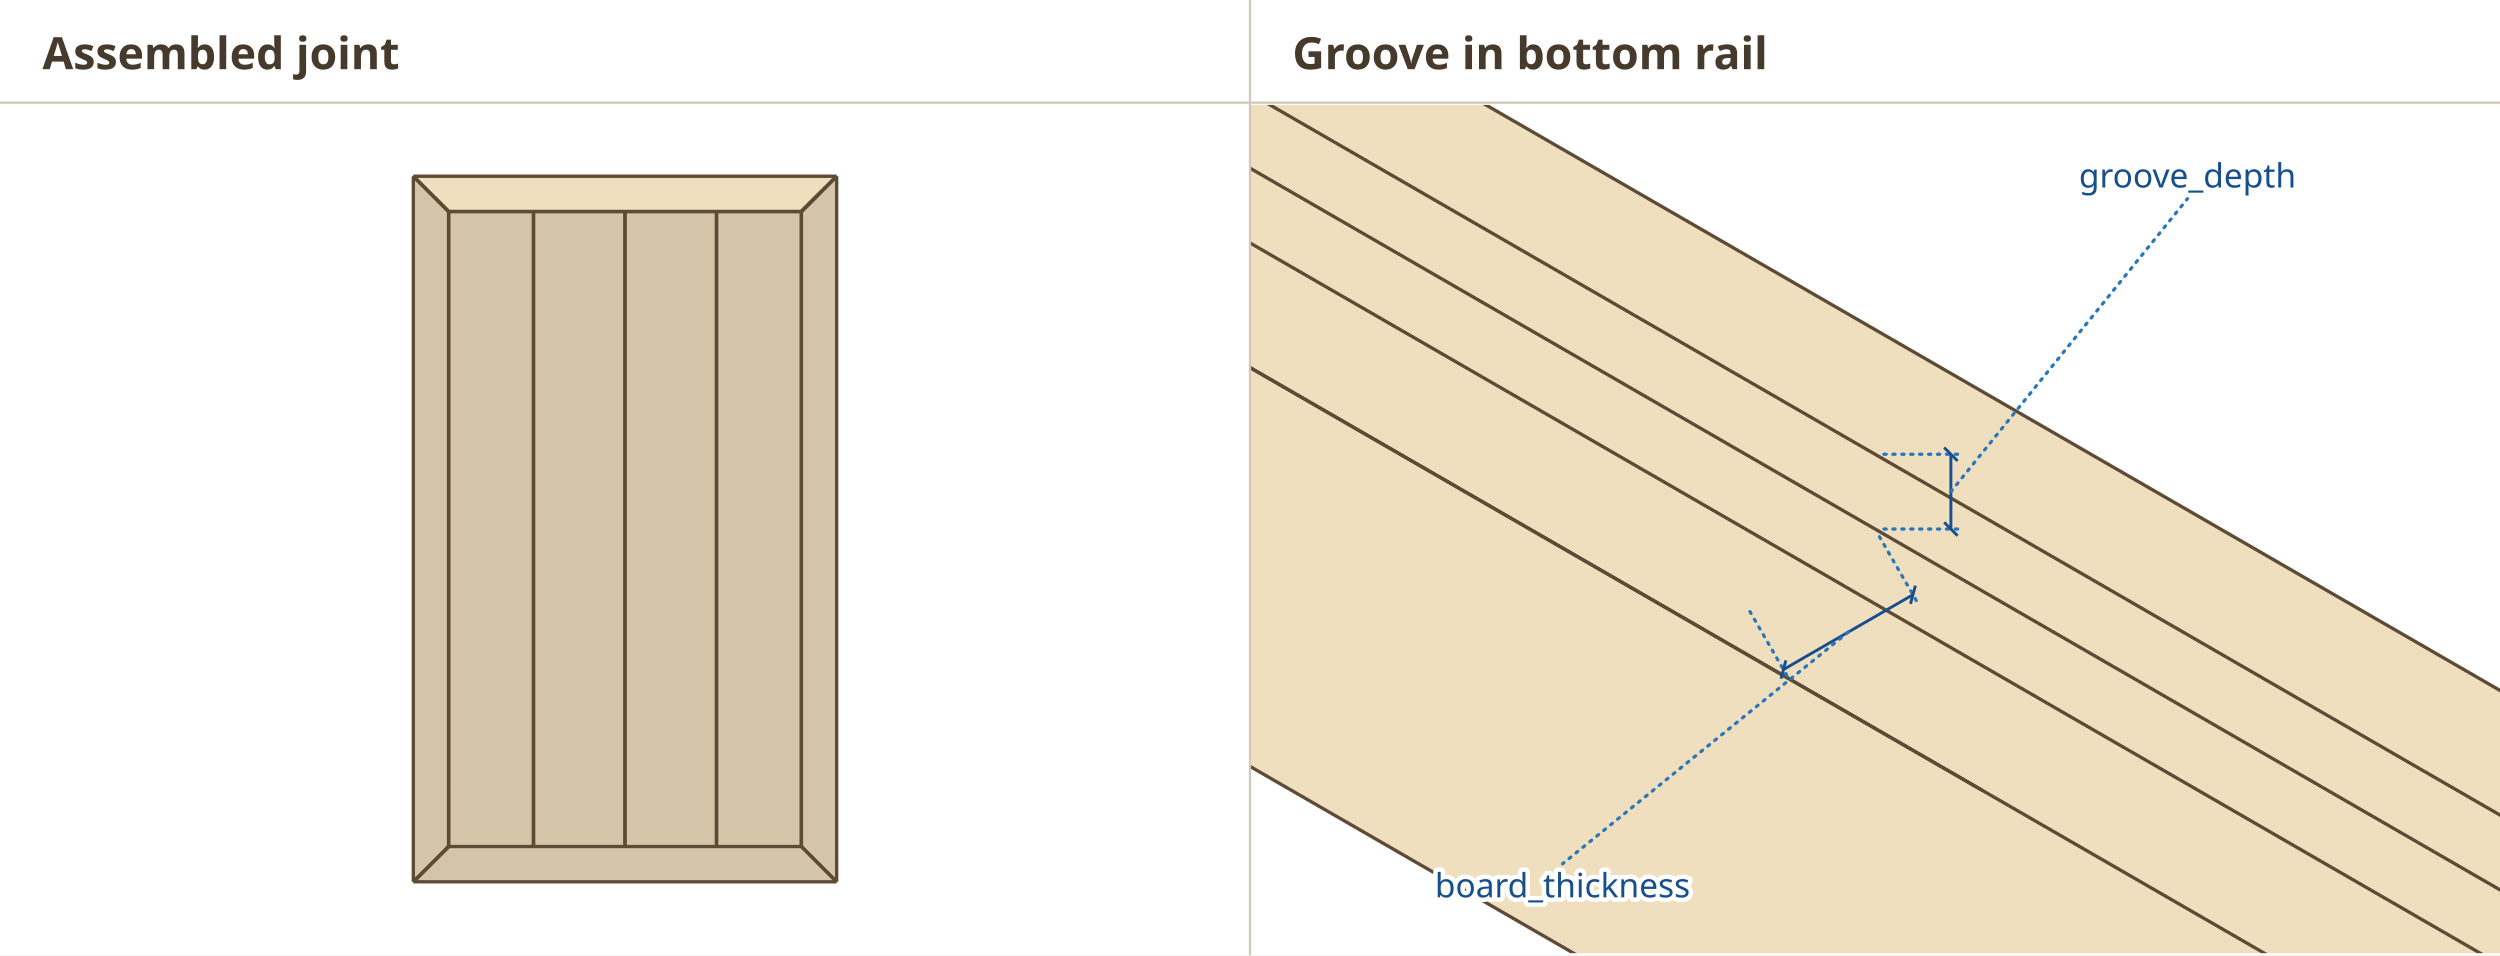
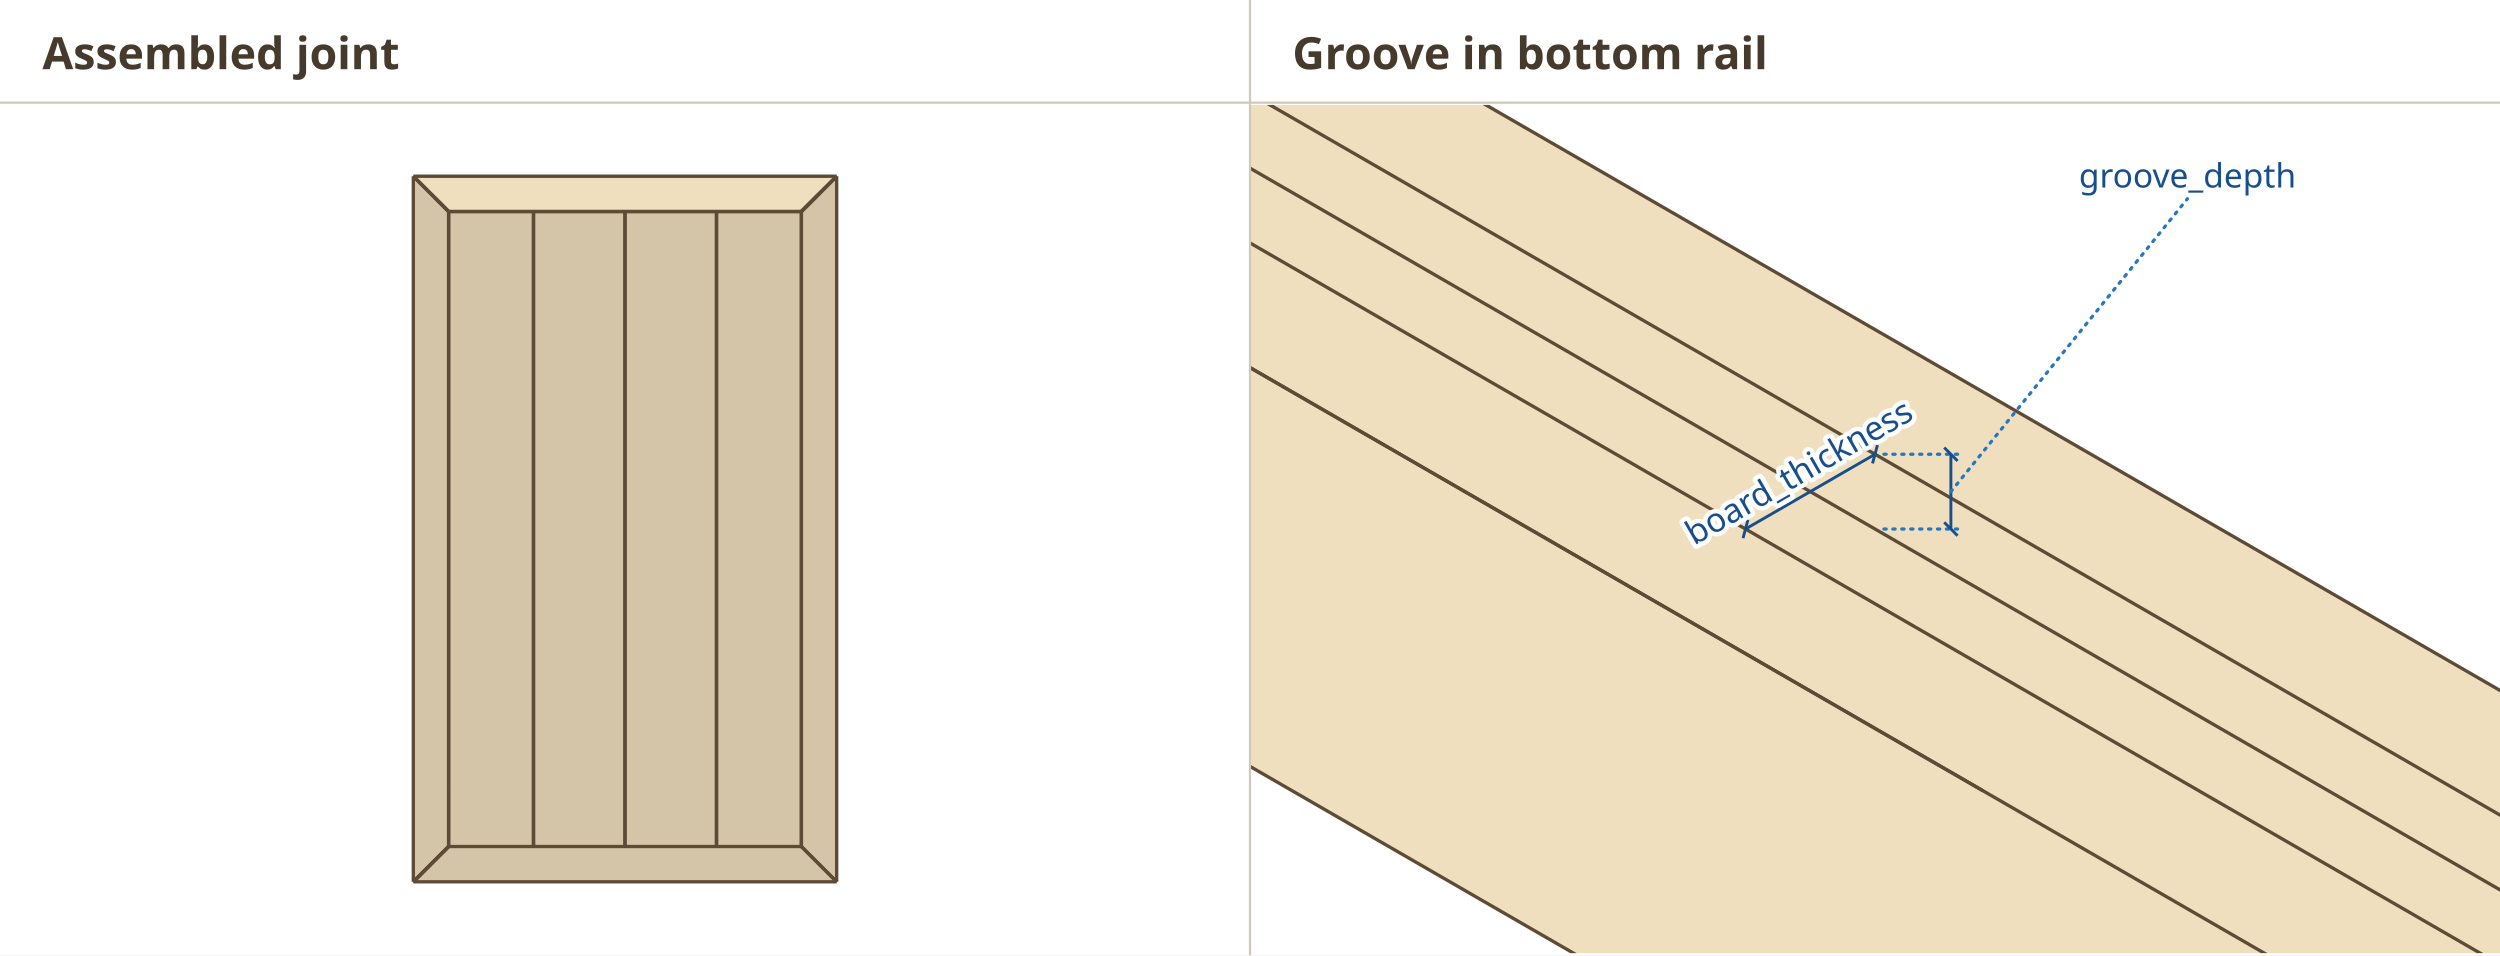
<svg xmlns="http://www.w3.org/2000/svg" font-family="system-ui, sans-serif" role="img" viewBox="0 0 1120 428">
  <rect width="100%" height="100%" fill="white" />
  <svg viewBox="0 0 560 380" x="0" y="47" width="560" height="380" overflow="hidden">
    <g class="member-fills">
      <path data-member="Assembled joint" fill="#f0dfbf" fill-opacity="1" d="M374.827 31.956 L359.022 47.76 L200.978 47.76 Z M185.173 31.956 L374.827 31.956 L200.978 47.76 Z M236.903 44.797 L218.237 44.797 L201.008 44.797 L201.126 33.406 L236.844 36.653 Z M241.111 44.797 L241.111 44.797 L239.007 44.797 L239.007 36.85 L240.06 36.945 Z M241.111 44.797 L241.111 44.797 L240.06 36.945 L241.167 37.046 Z M277.896 44.797 L241.111 44.797 L241.111 44.797 L241.167 37.046 L277.864 40.382 Z M282.104 44.797 L280 44.797 L280 40.576 L281.558 40.718 Z M282.104 44.797 L282.104 44.797 L281.558 40.718 L282.133 40.77 Z M318.889 44.797 L282.104 44.797 L282.133 40.77 L318.884 44.111 Z M323.097 44.797 L320.993 44.797 L320.993 44.303 L323.056 44.49 Z M323.097 44.797 L323.097 44.797 L323.056 44.49 L323.099 44.494 Z M323.097 44.797 L323.099 44.494 L326.426 44.797 Z M320.993 44.797 L320.993 44.797 L318.889 44.797 L318.884 44.111 L320.922 44.296 Z M320.993 44.797 L320.993 44.797 L320.922 44.296 L320.993 44.303 Z M280 44.797 L277.896 44.797 L277.864 40.382 L279.397 40.521 Z M280 44.797 L280 44.797 L279.397 40.521 L280 40.576 Z M239.007 44.797 L236.903 44.797 L236.844 36.653 L237.871 36.746 Z M239.007 44.797 L239.007 44.797 L237.871 36.746 L239.007 36.85 Z M200.978 44.797 L200.978 33.392 L201.126 33.406 L201.008 44.797 Z M198.014 44.797 L197.894 33.112 L198.014 33.123 Z M198.014 44.797 L198.014 44.797 L185.173 31.956 L185.173 31.956 L196.345 32.971 Z M198.014 44.797 L198.014 44.797 L196.345 32.971 L197.894 33.112 L198.014 44.797 Z M200.118 44.797 L200.118 44.797 L198.014 44.797 L198.014 33.123 L198.562 33.173 Z M200.118 44.797 L200.118 44.797 L198.562 33.173 L200.201 33.322 Z M200.118 44.797 L200.201 33.322 L200.978 33.392 L200.978 44.797 Z M236.844 36.653 L201.126 33.406 L201.141 31.956 L236.81 31.956 Z M277.864 40.382 L239.007 36.85 L239.007 31.956 L277.803 31.956 Z M318.884 44.111 L280 40.576 L280 31.956 L318.796 31.956 Z M323.099 44.494 L320.993 44.303 L320.993 31.956 L323.19 31.956 Z M358.866 44.797 L326.426 44.797 L323.099 44.494 L323.19 31.956 L358.19 31.956 Z M320.993 44.303 L318.884 44.111 L318.796 31.956 L320.993 31.956 Z M280 40.576 L277.864 40.382 L277.803 31.956 L280 31.956 Z M239.007 36.85 L236.844 36.653 L236.81 31.956 L239.007 31.956 Z M359.022 44.797 L358.866 44.797 L358.19 31.956 L359.022 31.956 Z M359.882 44.797 L359.022 44.797 L359.022 31.956 L359.789 31.956 Z M361.986 44.797 L361.986 31.956 L362.118 31.956 Z M361.986 44.797 L361.986 44.797 L361.986 44.797 L359.882 44.797 L359.789 31.956 L361.986 31.956 Z M374.827 31.956 L368.767 38.015 L361.986 44.797 L362.118 31.956 L374.827 31.956 Z M201.126 33.406 L200.978 33.392 L200.978 31.956 L201.141 31.956 Z M200.978 33.392 L185.173 31.956 L185.173 31.956 L200.978 31.956 Z M359.022 47.76 L200.978 47.76 L200.978 44.851 L359.022 47.76 Z M200.978 47.76 L200.978 47.76 L198.014 44.797 L200.978 44.851 Z M359.022 47.76 L200.978 44.851 L200.978 44.797 L358.866 44.797 Z M361.986 44.797 L359.022 47.76 L359.022 47.76 L358.866 44.797 Z M200.978 44.851 L198.014 44.797 L200.978 44.797 Z" />
      <path data-member="bottom_rail" fill="#d4c5a9" fill-opacity="1" d="M359.022 332.24 L374.827 348.044 L185.173 348.044 Z M200.978 332.24 L359.022 332.24 L185.173 348.044 Z M201.008 335.203 L233.574 335.203 L239.004 335.697 L238.914 348.044 L201.141 348.044 Z M239.004 335.697 L239.007 335.697 L239.007 348.044 L238.914 348.044 Z M239.007 335.697 L239.011 335.698 L239.1 348.044 L239.007 348.044 Z M239.011 335.698 L239.078 335.704 L240.82 348.044 L239.1 348.044 Z M239.078 335.704 L358.874 346.594 L358.859 348.044 L240.82 348.044 Z M358.874 346.594 L359.022 346.608 L359.022 348.044 L358.859 348.044 Z M359.022 346.608 L374.827 348.044 L374.827 348.044 L359.022 348.044 Z M201.008 335.203 L201.141 348.044 L200.978 348.044 L200.978 335.203 Z M197.921 348.044 L197.882 348.044 L198.014 335.203 Z M198.014 348.044 L197.921 348.044 L198.014 335.203 L198.014 335.203 Z M200.978 335.203 L200.978 348.044 L198.014 348.044 L198.014 335.203 Z M198.014 335.203 L198.014 335.203 L198.014 335.203 L197.882 348.044 L185.173 348.044 L197.297 335.92 L198.014 335.203 Z M239.007 335.203 L239.007 335.203 L239.007 335.203 L239.007 335.203 L239.004 335.697 L233.574 335.203 Z M239.007 335.203 L239.007 335.203 L239.007 335.203 L239.007 335.203 L239.007 335.697 L239.004 335.697 Z M239.007 335.203 L239.007 335.203 L239.007 335.203 L239.011 335.698 L239.007 335.697 Z M239.007 335.203 L239.007 335.203 L239.007 335.203 L239.007 335.203 L239.074 335.703 L239.011 335.698 Z M239.007 335.203 L239.078 335.704 L239.074 335.703 Z M239.007 335.203 L239.007 335.203 L280 335.203 L280 335.203 L280 335.203 L279.969 339.421 L239.078 335.704 Z M280 335.203 L280 339.424 L279.969 339.421 Z M280 335.203 L280 335.203 L280 335.203 L280.031 339.427 L280 339.424 Z M280 335.203 L280.572 339.476 L280.031 339.427 Z M280 335.203 L280 335.203 L280 335.203 L280.603 339.479 L280.572 339.476 Z M280 335.203 L280 335.203 L320.993 335.203 L320.993 335.203 L320.993 335.203 L320.935 343.145 L280.603 339.479 Z M320.993 335.203 L320.993 335.203 L320.993 343.15 L320.935 343.145 Z M320.993 335.203 L321.05 343.156 L320.993 343.15 Z M320.993 335.203 L320.993 335.203 L322.07 343.248 L321.05 343.156 Z M320.993 335.203 L320.993 335.203 L322.129 343.254 L322.07 343.248 Z M320.993 335.203 L320.993 335.203 L358.992 335.203 L358.874 346.594 L322.129 343.254 Z M359.022 335.203 L359.022 346.608 L358.874 346.594 L358.992 335.203 Z M361.986 335.203 L361.986 335.203 L362.07 346.885 L361.986 346.877 Z M361.986 335.203 L361.986 335.203 L361.986 335.203 L361.986 335.203 L363.568 347.021 L362.07 346.885 Z M361.986 335.203 L361.986 335.203 L363.655 347.029 L363.568 347.021 Z M361.986 335.203 L366.501 339.719 L374.827 348.044 L363.655 347.029 Z M361.833 335.203 L361.986 335.203 L361.986 335.203 L361.986 346.877 L359.022 346.608 L359.022 335.203 Z M198.014 335.203 L200.978 332.24 L359.022 332.24 L359.022 332.24 Z M359.022 335.203 L198.014 335.203 L359.022 332.24 Z M361.986 335.203 L359.022 335.203 L359.022 332.24 Z" />
      <path data-member="left_stile" fill="#d4c5a9" fill-opacity="1" d="M192.198 214.585 L186.005 332.24 L185.173 332.24 L185.173 221.609 Z M186.005 332.24 L185.173 348.044 L185.173 332.24 Z M198.014 104.063 L192.198 214.585 L185.173 221.609 L185.173 49.197 L198.014 48.029 Z M198.014 47.815 L198.014 48.029 L185.173 49.197 L185.173 48.051 Z M198.014 47.815 L185.173 48.051 L185.173 47.76 L198.014 47.76 Z M185.173 44.797 L185.173 44.56 L198.014 44.797 L198.014 44.797 Z M198.014 47.76 L185.173 47.76 L185.173 44.797 L198.014 44.797 L198.014 44.797 Z M185.173 44.56 L185.173 31.956 L197.331 44.113 L198.014 44.797 Z M198.014 171.232 L194.656 167.874 L198.014 104.063 Z M198.014 332.185 L186.02 331.965 L194.656 167.874 L198.014 171.232 Z M198.014 332.24 L186.005 332.24 L186.02 331.965 L198.014 332.185 Z M198.014 335.203 L185.837 335.427 L185.849 335.203 Z M198.014 335.203 L198.014 335.203 L194.698 338.52 L185.173 348.044 L185.837 335.427 Z M198.014 332.24 L198.014 335.203 L198.014 335.203 L185.849 335.203 L186.005 332.24 Z M200.978 332.24 L185.173 348.044 L185.173 31.956 Z M200.978 47.76 L200.978 332.24 L185.173 31.956 Z M200.978 47.76 L200.978 47.76 L200.978 332.24 L198.048 48.026 L200.978 47.76 Z M200.978 47.76 L198.048 48.026 L198.045 47.76 L200.978 47.76 Z M200.978 47.76 L198.045 47.76 L198.014 44.797 Z M198.014 171.232 L198.014 48.029 L198.048 48.026 L199.331 172.549 Z M198.014 332.24 L198.014 171.232 L199.331 172.549 L200.978 332.24 L200.978 332.24 Z M198.014 335.203 L198.014 332.24 L200.978 332.24 Z M198.014 48.029 L198.014 47.76 L198.045 47.76 L198.048 48.026 Z M198.014 47.76 L198.014 44.797 L198.014 44.797 L198.045 47.76 Z" />
      <path data-member="right_stile" fill="#d4c5a9" fill-opacity="1" d="M361.986 208.768 L365.344 212.126 L361.986 275.937 Z M361.986 47.815 L373.98 48.035 L365.344 212.126 L361.986 208.768 Z M361.986 47.815 L361.986 47.76 L373.995 47.76 L373.98 48.035 Z M361.986 44.797 L361.986 44.797 L374.163 44.573 L374.151 44.797 Z M361.986 44.797 L361.986 44.797 L361.986 44.797 L374.151 44.797 L373.995 47.76 L361.986 47.76 Z M361.986 44.797 L374.827 31.956 L374.163 44.573 Z M361.986 332.185 L361.986 331.971 L374.827 330.803 L374.827 331.949 Z M361.986 332.24 L361.986 332.185 L374.827 331.949 L374.827 332.24 Z M361.986 335.203 L374.827 335.203 L374.827 335.44 Z M361.986 335.203 L361.986 335.203 L361.986 335.203 L361.986 335.203 L361.986 332.24 L374.827 332.24 L374.827 335.203 Z M374.827 348.044 L361.986 335.203 L361.986 335.203 L374.827 335.44 L374.827 348.044 Z M361.986 331.971 L361.986 275.937 L365.344 212.126 L374.827 221.609 L374.827 330.803 Z M365.344 212.126 L373.995 47.76 L374.827 47.76 L374.827 221.609 Z M373.995 47.76 L374.827 31.956 L374.827 31.956 L374.827 47.76 Z M374.827 348.044 L359.022 332.24 L359.022 47.76 Z M374.827 31.956 L374.827 348.044 L359.022 47.76 Z M359.022 332.24 L359.022 47.76 L359.022 47.76 L361.955 47.76 Z M359.022 47.76 L359.022 47.76 L361.986 44.797 L361.955 47.76 Z M361.986 331.971 L361.986 335.203 L359.022 332.24 Z M359.022 332.24 L361.955 47.76 L361.986 47.76 L361.986 331.971 L359.022 332.24 Z M361.955 47.76 L361.986 44.797 L361.986 47.76 Z" />
      <path data-member="board_1" fill="#d4c5a9" fill-opacity="1" d="M200.978 65.79 L218.795 192.013 L200.978 174.196 Z M200.978 332.24 L233.937 299.281 L238.589 332.24 L200.978 332.24 Z M200.978 174.196 L218.795 192.013 L233.937 299.281 L200.978 332.24 L200.978 332.24 Z M200.978 47.76 L237.187 83.969 L238.11 211.328 L218.795 192.013 L200.978 65.79 Z M238.11 211.328 L238.986 332.24 L238.589 332.24 L218.795 192.013 Z M200.978 47.76 L200.978 47.76 L236.359 47.76 L236.925 47.76 L237.187 83.969 Z M239.007 85.789 L239.007 212.225 L238.11 211.328 L237.187 83.969 Z M239.007 212.225 L239.007 332.24 L238.986 332.24 L238.11 211.328 Z M238.974 47.76 L239.007 47.76 L239.007 85.789 L237.187 83.969 L236.925 47.76 Z M200.978 51.215 L219.993 193.21 L200.978 174.196 Z M234.166 299.052 L238.61 332.24 L200.978 332.24 L200.978 332.24 Z M200.978 174.196 L219.993 193.21 L234.166 299.052 L200.978 332.24 L200.978 332.24 Z M239.007 47.76 L239.007 212.225 L219.993 193.21 L200.978 51.215 L200.978 47.76 Z M239.007 212.225 L239.007 332.24 L238.61 332.24 L219.993 193.21 Z" />
      <path data-member="board_2" fill="#d4c5a9" fill-opacity="1" d="M245.745 92.527 L266.525 239.743 L239.007 212.225 L239.007 85.789 Z M266.525 239.743 L279.582 332.24 L239.007 332.24 L239.007 212.225 Z M239.419 47.76 L239.426 47.76 L245.745 92.527 L239.007 85.789 L239.007 47.76 Z M278.479 125.261 L279.402 252.619 L266.525 239.743 L245.745 92.527 Z M279.402 252.619 L279.979 332.24 L279.582 332.24 L266.525 239.743 Z M277.311 47.76 L277.918 47.76 L278.479 125.261 L245.745 92.527 L239.426 47.76 Z M280 126.782 L280 253.218 L279.402 252.619 L278.479 125.261 Z M280 253.218 L280 332.24 L279.979 332.24 L279.402 252.619 Z M279.967 47.76 L280 47.76 L280 126.782 L278.479 125.261 L277.918 47.76 Z M239.007 212.225 L239.007 47.76 L241.09 47.76 L239.892 213.11 Z M239.007 332.24 L239.007 212.225 L239.892 213.11 L239.029 332.24 Z M239.892 213.11 L241.09 47.76 L241.508 47.76 L267.324 240.541 Z M239.029 332.24 L239.892 213.11 L267.324 240.541 L279.603 332.24 Z M280 47.76 L280 253.218 L267.324 240.541 L241.508 47.76 Z M280 253.218 L280 332.24 L279.603 332.24 L267.324 240.541 Z" />
      <path data-member="board_3" fill="#d4c5a9" fill-opacity="1" d="M293.475 140.257 L314.255 287.473 L280 253.218 L280 126.782 Z M314.255 287.473 L320.574 332.24 L280 332.24 L280 253.218 Z M280.412 47.76 L280.418 47.76 L293.475 140.257 L280 126.782 L280 47.76 Z M319.771 166.553 L320.694 293.911 L314.255 287.473 L293.475 140.257 Z M320.694 293.911 L320.971 332.24 L320.574 332.24 L314.255 287.473 Z M318.304 47.76 L318.91 47.76 L319.771 166.553 L293.475 140.257 L280.418 47.76 Z M320.993 167.775 L320.993 294.211 L320.694 293.911 L319.771 166.553 Z M320.993 294.211 L320.993 332.24 L320.971 332.24 L320.694 293.911 Z M320.96 47.76 L320.993 47.76 L320.993 167.775 L319.771 166.553 L318.91 47.76 Z M280 253.218 L280 47.76 L282.082 47.76 L280.59 253.807 Z M280 332.24 L280 253.218 L280.59 253.807 L280.021 332.24 Z M280.59 253.807 L282.082 47.76 L282.501 47.76 L314.655 287.872 Z M280.021 332.24 L280.59 253.807 L314.655 287.872 L320.596 332.24 Z M320.993 47.76 L320.993 294.211 L314.655 287.872 L282.501 47.76 Z M320.993 294.211 L320.993 332.24 L320.596 332.24 L314.655 287.872 Z" />
      <path data-member="board_4" fill="#d4c5a9" fill-opacity="1" d="M341.205 187.987 L359.022 314.21 L359.022 332.24 L359.022 332.24 L320.993 294.211 L320.993 167.775 Z M359.022 332.24 L359.022 332.24 L328.851 332.24 L320.993 332.24 L320.993 294.211 Z M321.404 47.76 L321.411 47.76 L341.205 187.987 L320.993 167.775 L320.993 47.76 Z M359.022 205.804 L359.022 314.21 L341.205 187.987 Z M359.022 47.76 L359.022 47.76 L326.063 80.719 L321.411 47.76 Z M359.022 47.76 L359.022 47.76 L359.022 205.804 L341.205 187.987 L326.063 80.719 Z M320.993 294.211 L320.993 47.76 L323.075 47.76 L321.288 294.505 Z M320.993 332.24 L320.993 294.211 L321.288 294.505 L321.014 332.24 Z M321.288 294.505 L323.075 47.76 L323.493 47.76 L359.022 313.074 L359.022 332.24 Z M321.014 332.24 L321.288 294.505 L359.022 332.24 L359.022 332.24 L359.022 332.24 Z M359.022 313.074 L323.493 47.76 L359.022 47.76 L359.022 47.76 Z" />
    </g>
    <g class="face-fills" />
    <g class="edges" fill="none" stroke-linejoin="round">
      <g data-member="Assembled joint" stroke="#5d4b36" stroke-opacity="1" stroke-width="1.5">
        <path data-feature="rptw.right" d="M185.173 31.956 L374.827 31.956" />
        <path data-feature="rptw.left" d="M359.022 47.76 L200.978 47.76" />
        <path data-feature="rptw.front" d="M200.978 47.76 L264.535 47.76" />
        <path data-feature="rptw.front" d="M264.535 47.76 L359.022 47.76" />
        <path data-feature="rptw.front" d="M359.022 47.76 L374.827 31.956" />
        <path data-feature="rptw.front" d="M185.173 31.956 L200.978 47.76" />
        <path data-feature="side.3" d="M198.014 44.797 L200.978 47.76" />
        <path data-feature="side.3" d="M359.022 47.76 L361.986 44.797" />
        <path data-feature="side.0" d="M185.173 31.956 L198.014 44.797" />
        <path data-feature="side.0" d="M198.014 44.797 L200.978 47.76" />
        <path data-feature="side.0" d="M367.978 38.804 L361.986 44.797" />
        <path data-feature="side.0" d="M361.986 44.797 L374.827 31.956" />
        <path data-feature="side.0" d="M359.022 47.76 L361.986 44.797" />
      </g>
      <g data-member="bottom_rail" stroke="#5d4b36" stroke-opacity="1" stroke-width="1.5">
        <path data-feature="rptw.right" d="M200.978 332.24 L359.022 332.24" />
        <path data-feature="rptw.left" d="M374.827 348.044 L185.173 348.044" />
        <path data-feature="rptw.front" d="M374.827 348.044 L359.022 332.24" />
        <path data-feature="rptw.front" d="M200.978 332.24 L185.173 348.044" />
        <path data-feature="side.0" d="M198.014 335.203 L185.173 348.044" />
        <path data-feature="side.0" d="M200.978 332.24 L198.014 335.203" />
      </g>
      <g data-member="left_stile" stroke="#5d4b36" stroke-opacity="1" stroke-width="1.5">
        <path data-feature="rptw.right" d="M200.978 47.76 L200.978 305.24" />
        <path data-feature="rptw.right" d="M200.978 305.24 L200.978 332.24" />
        <path data-feature="rptw.left" d="M185.173 348.044 L185.173 31.956" />
        <path data-feature="rptw.front" d="M197.331 44.113 L198.014 44.797" />
        <path data-feature="rptw.front" d="M187.235 345.983 L186.929 346.288" />
        <path data-feature="rptw.back" d="M185.173 348.044 L200.978 332.24" />
        <path data-feature="rptw.back" d="M200.978 332.24 L200.978 47.76" />
        <path data-feature="rptw.back" d="M200.978 47.76 L185.173 31.956" />
        <path data-feature="side.0" d="M185.173 348.044 L198.014 335.203" />
        <path data-feature="side.0" d="M198.014 335.203 L200.978 332.24" />
        <path data-feature="side.0" d="M194.865 41.647 L198.014 44.797" />
      </g>
      <g data-member="right_stile" stroke="#5d4b36" stroke-opacity="1" stroke-width="1.5">
        <path data-feature="rptw.right" d="M374.827 31.956 L374.827 348.044" />
        <path data-feature="rptw.left" d="M359.022 332.24 L359.022 74.76" />
        <path data-feature="rptw.left" d="M359.022 74.76 L359.022 47.76" />
        <path data-feature="rptw.back" d="M359.022 47.76 L359.022 305.24" />
        <path data-feature="rptw.back" d="M359.022 305.24 L359.022 332.24" />
        <path data-feature="rptw.back" d="M359.022 332.24 L374.827 348.044" />
        <path data-feature="rptw.back" d="M374.827 31.956 L359.022 47.76" />
        <path data-feature="side.3" d="M361.986 44.797 L359.022 47.76" />
        <path data-feature="side.0" d="M374.827 31.956 L361.986 44.797" />
        <path data-feature="side.0" d="M361.986 44.797 L366.518 40.265" />
        <path data-feature="side.0" d="M361.986 44.797 L359.022 47.76" />
      </g>
      <g data-member="board_1" stroke="#5d4b36" stroke-opacity="1" stroke-width="1.5">
        <path data-feature="rptw.right" d="M239.007 47.76 L239.007 332.24" />
      </g>
      <g data-member="board_2" stroke="#5d4b36" stroke-opacity="1" stroke-width="1.5">
        <path data-feature="rptw.right" d="M280 47.76 L280 332.24" />
        <path data-feature="rptw.left" d="M239.007 332.24 L239.007 47.76" />
      </g>
      <g data-member="board_3" stroke="#5d4b36" stroke-opacity="1" stroke-width="1.5">
        <path data-feature="rptw.right" d="M320.993 47.76 L320.993 332.24" />
        <path data-feature="rptw.left" d="M280 332.24 L280 47.76" />
      </g>
      <g data-member="board_4" stroke="#5d4b36" stroke-opacity="1" stroke-width="1.5">
        <path data-feature="rptw.left" d="M320.993 332.24 L320.993 47.76" />
      </g>
    </g>
    <g class="references" fill="none" />
  </svg>
  <text font-size="20" font-weight="600" x="19" y="31" fill="#463a2c">Assembled joint</text>
  <svg viewBox="0 0 560 380" x="560" y="47" width="560" height="380" overflow="hidden">
    <g class="member-fills">
      <path data-member="Groove in bottom rail" fill="#f0dfbf" fill-opacity="1" d="M-493.684 -290.188 L-445.328 -318.106 L1102.039 575.267 Z M1053.684 603.185 L-493.684 -290.188 L1102.039 575.267 Z M-600.065 -228.769 L-551.71 -256.686 L995.657 636.686 Z M947.302 664.604 L-600.065 -228.769 L995.657 636.686 Z M-600.065 -228.769 L1256.776 843.279 L1102.039 932.616 Z M-600.065 -228.769 L1102.039 932.616 L-754.802 -139.431 Z M947.302 664.604 L1102.039 932.616 L-754.802 -139.431 Z M-600.065 -228.769 L947.302 664.604 L-754.802 -139.431 Z M1256.776 843.279 L-600.065 -228.769 L-445.328 -318.106 Z M1256.776 843.279 L-445.328 -318.106 L1102.039 575.267 Z M-580.723 -239.936 L-522.697 -273.437 L1082.697 653.437 Z M-580.723 -239.936 L1082.697 653.437 L1024.67 686.939 Z M-493.684 -290.188 L1053.684 603.185 L1082.697 653.437 Z M-493.684 -290.188 L1082.697 653.437 L-522.697 -273.437 Z M-580.723 -239.936 L-551.71 -256.686 L995.657 636.686 Z M1024.67 686.939 L-580.723 -239.936 L995.657 636.686 Z M947.302 664.604 L995.657 636.686 L1150.394 904.698 Z M947.302 664.604 L1150.394 904.698 L1102.039 932.616 Z M1053.684 603.185 L1102.039 575.267 L1256.776 843.279 Z M1053.684 603.185 L1256.776 843.279 L1208.42 871.197 Z M1024.67 686.939 L1082.697 653.437 L1208.42 871.197 Z M1024.67 686.939 L1208.42 871.197 L1150.394 904.698 Z" />
    </g>
    <g class="face-fills" />
    <g class="edges" fill="none" stroke-linejoin="round">
      <g data-member="Groove in bottom rail" stroke="#5d4b36" stroke-opacity="1" stroke-width="1.5">
        <path data-feature="rptw.right" d="M1102.039 575.267 L-445.328 -318.106" />
        <path data-feature="rptw.right" d="M-445.328 -318.106 L-493.684 -290.188" />
        <path data-feature="rptw.right" d="M-493.684 -290.188 L1053.684 603.185" />
        <path data-feature="rptw.right" d="M1053.684 603.185 L1102.039 575.267" />
        <path data-feature="rptw.right" d="M995.657 636.686 L-551.71 -256.686" />
        <path data-feature="rptw.right" d="M-551.71 -256.686 L-600.065 -228.769" />
        <path data-feature="rptw.right" d="M-600.065 -228.769 L947.302 664.604" />
        <path data-feature="rptw.right" d="M947.302 664.604 L995.657 636.686" />
        <path data-feature="rptw.left" d="M-600.065 -228.769 L328.355 307.255" />
        <path data-feature="rptw.left" d="M1256.776 843.279 L1102.039 932.616" />
        <path data-feature="rptw.left" d="M1102.039 932.616 L-754.802 -139.431" />
        <path data-feature="rptw.front" d="M1102.039 932.616 L947.302 664.604" />
        <path data-feature="rptw.front" d="M-600.065 -228.769 L-754.802 -139.431" />
        <path data-feature="rptw.back" d="M-551.71 -256.686 L-505.749 -283.222" />
        <path data-feature="rptw.back" d="M1102.039 575.267 L1256.776 843.279" />
        <path data-feature="cap.0" d="M-551.71 -256.686 L-522.697 -273.437" />
        <path data-feature="cap.0" d="M-522.697 -273.437 L1082.697 653.437" />
        <path data-feature="cap.0" d="M1082.697 653.437 L1024.67 686.939" />
        <path data-feature="side.1" d="M1053.684 603.185 L1082.697 653.437" />
        <path data-feature="side.1" d="M-522.697 -273.437 L-493.684 -290.188" />
        <path data-feature="side.3" d="M1024.67 686.939 L995.657 636.686" />
        <path data-feature="side.0" d="M-600.065 -228.769 L-580.723 -239.936 M-580.723 -239.936 L-498.356 -287.49 M-493.684 -290.188 L-479.37 -298.452" />
        <path data-feature="side.0" d="M-629.078 -212.018 L-754.802 -139.431" />
        <path data-feature="side.0" d="M-600.065 -228.769 L-629.078 -212.018" />
        <path data-feature="side.0" d="M1150.394 904.698 L1102.039 932.616" />
        <path data-feature="side.0" d="M1256.776 843.279 L1208.42 871.197" />
        <path data-feature="side.0" d="M1208.42 871.197 L1150.394 904.698" />
      </g>
    </g>
    <g class="references" fill="none" />
    <g class="dimension" stroke-width="1.3" fill="#174e8c" stroke="#174e8c">
-       <line stroke="#2677bc" stroke-dasharray="1 3" stroke-linecap="round" stroke-width="1.45" x1="223.97" y1="226.97" x2="240.97" y2="256.41" />
-       <line x1="237.88" y1="257.04" x2="240.07" y2="248.85" />
-       <line stroke="#2677bc" stroke-dasharray="1 3" stroke-linecap="round" stroke-width="1.45" x1="282.00" y1="193.46" x2="299.00" y2="222.91" />
-       <line x1="295.90" y1="223.54" x2="298.10" y2="215.35" />
-       <line x1="238.97" y1="252.95" x2="297.00" y2="219.44" />
-       <line stroke="#2677bc" stroke-dasharray="1 3" stroke-linecap="round" stroke-width="1.45" x1="267.99" y1="236.20" x2="140.00" y2="340.00" />
-       <text text-anchor="middle" font-size="15" stroke="white" stroke-width="4" paint-order="stroke" stroke-linejoin="round" transform="translate(140.00 355.00) rotate(0.00)">board_thickness</text>
+       <line x1="220.88" y1="194.10" x2="223.07" y2="185.90" />
+       <line x1="278.90" y1="160.60" x2="281.10" y2="152.40" />
+       <line x1="221.97" y1="190.00" x2="280.00" y2="156.50" />
+       <text text-anchor="middle" font-size="15" stroke="white" stroke-width="4" paint-order="stroke" stroke-linejoin="round" transform="translate(248.49 168.92) rotate(-30.00)">board_thickness</text>
    </g>
    <g class="dimension" stroke-width="1.3" fill="#174e8c" stroke="#174e8c">
      <line stroke="#2677bc" stroke-dasharray="1 3" stroke-linecap="round" stroke-width="1.45" x1="284.00" y1="190.00" x2="318.00" y2="190.00" />
      <line x1="317.00" y1="193.00" x2="311.00" y2="187.00" />
      <line stroke="#2677bc" stroke-dasharray="1 3" stroke-linecap="round" stroke-width="1.45" x1="284.00" y1="156.50" x2="318.00" y2="156.50" />
      <line x1="317.00" y1="159.50" x2="311.00" y2="153.50" />
      <line x1="314.00" y1="190.00" x2="314.00" y2="156.50" />
      <line stroke="#2677bc" stroke-dasharray="1 3" stroke-linecap="round" stroke-width="1.45" x1="314.00" y1="173.25" x2="420.00" y2="42.00" />
      <text text-anchor="middle" font-size="15" stroke="white" stroke-width="4" paint-order="stroke" stroke-linejoin="round" transform="translate(420.00 37.00) rotate(0.00)">groove_depth</text>
    </g>
  </svg>
  <text font-size="20" font-weight="600" x="579" y="31" fill="#463a2c">Groove in bottom rail</text>
  <path d="M0 46H1120 M560 0v428" stroke="#d1c8b8" />
</svg>
